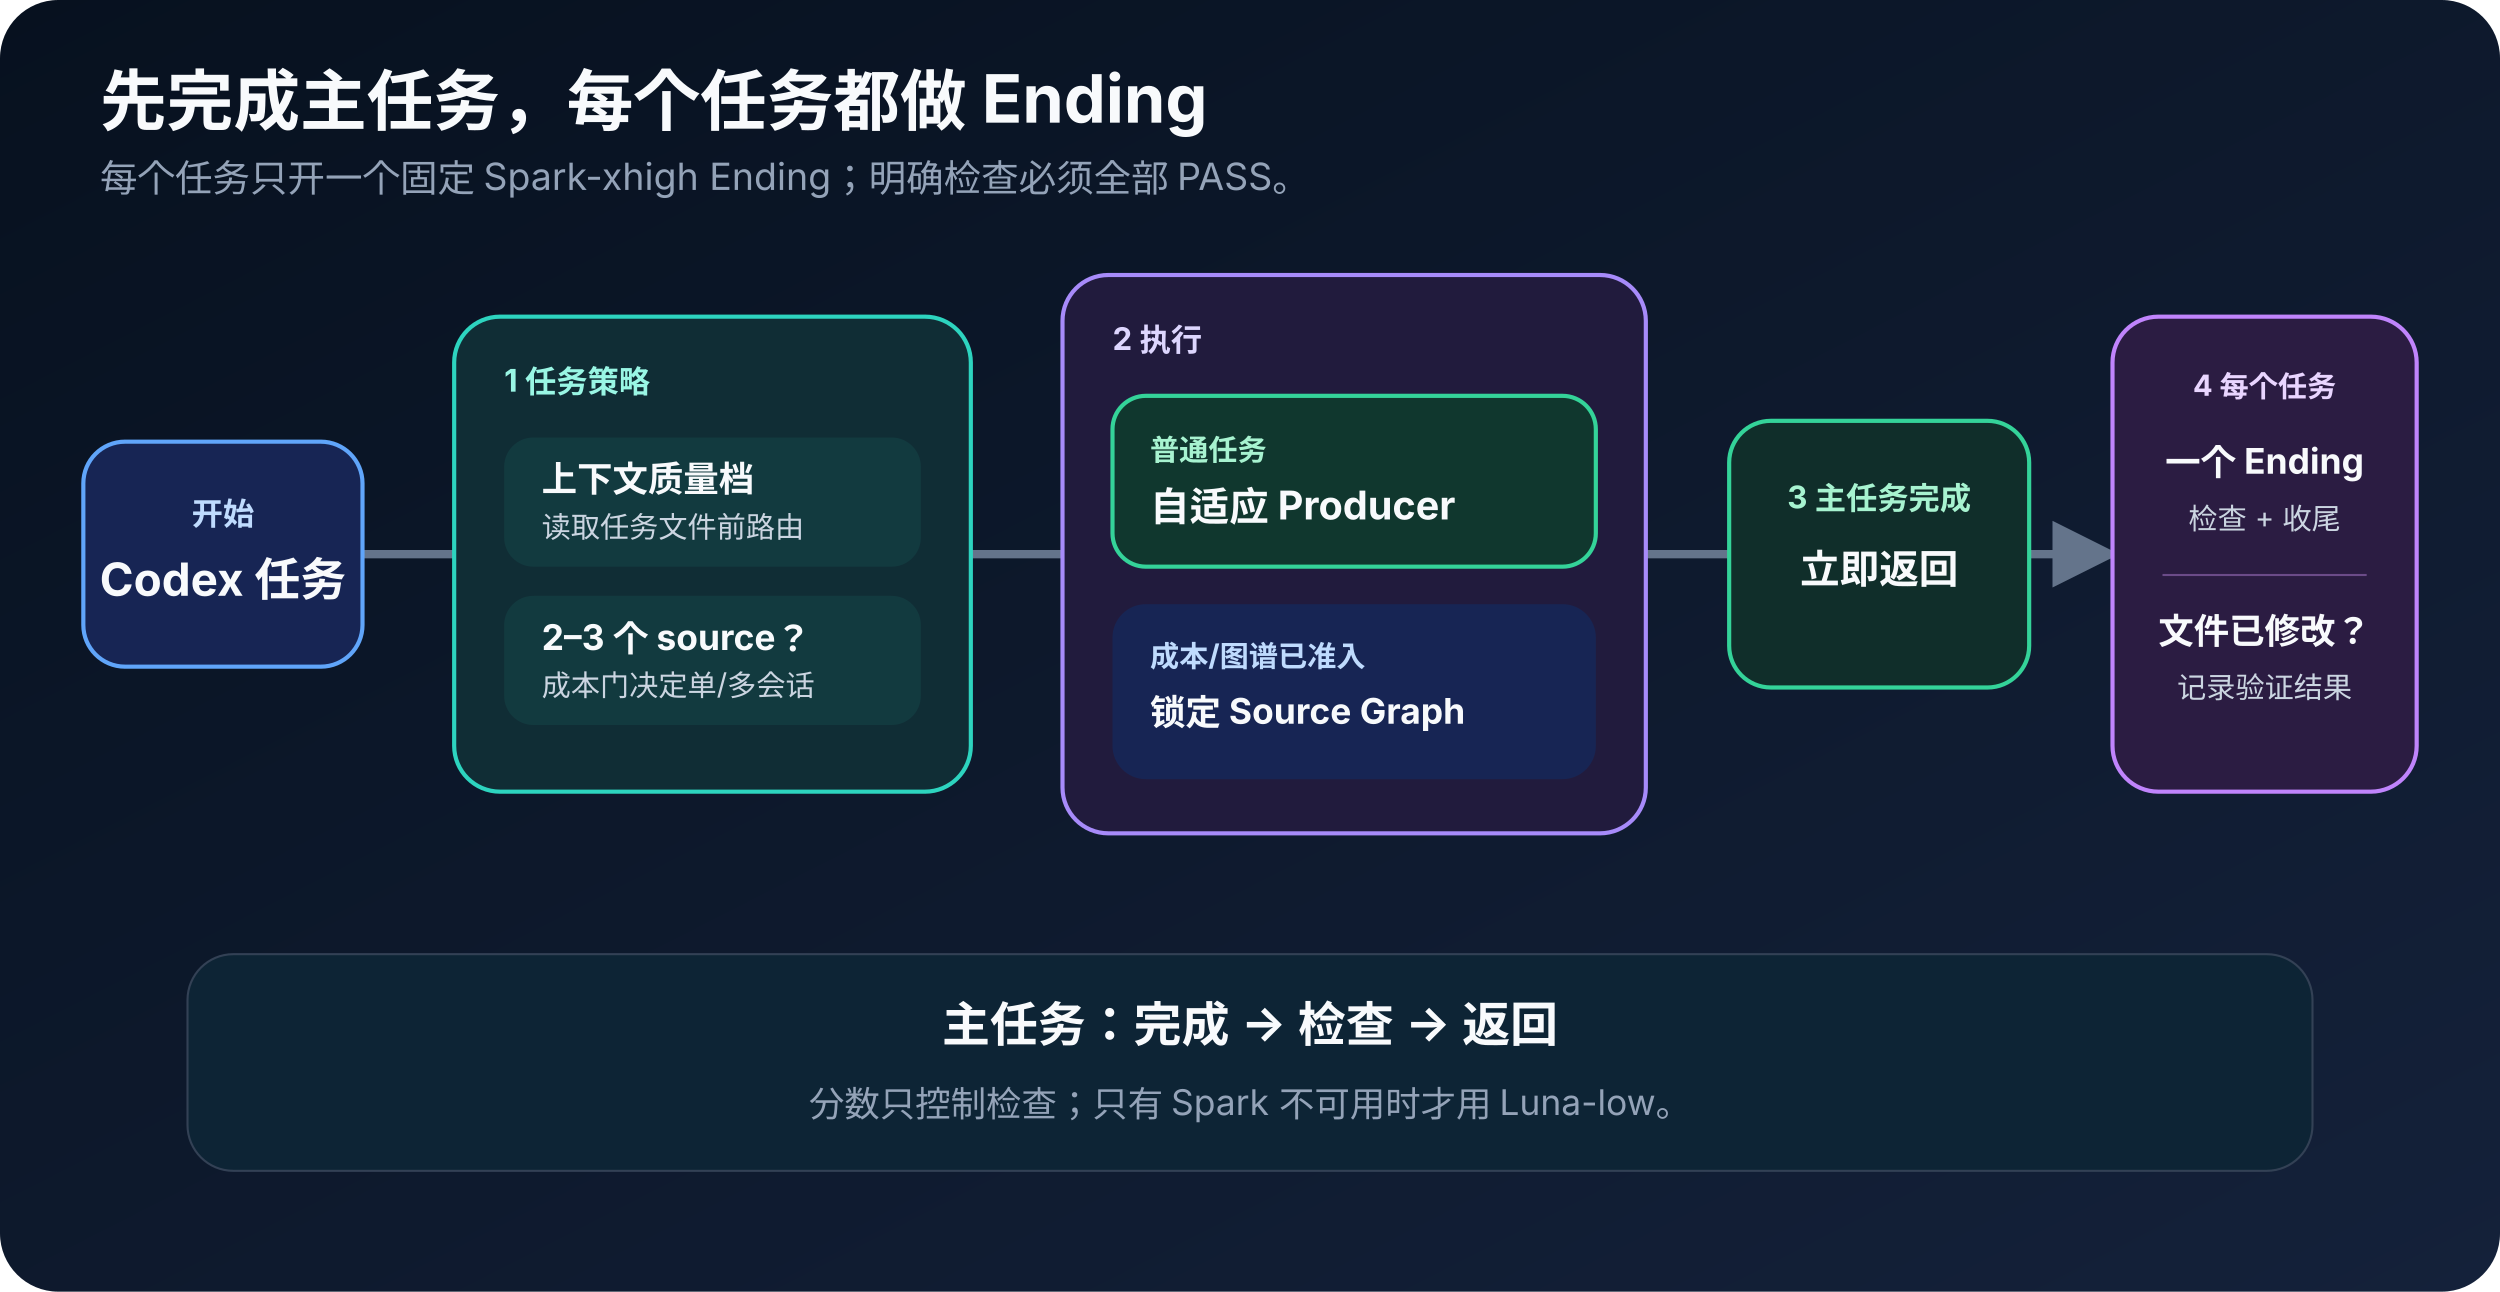
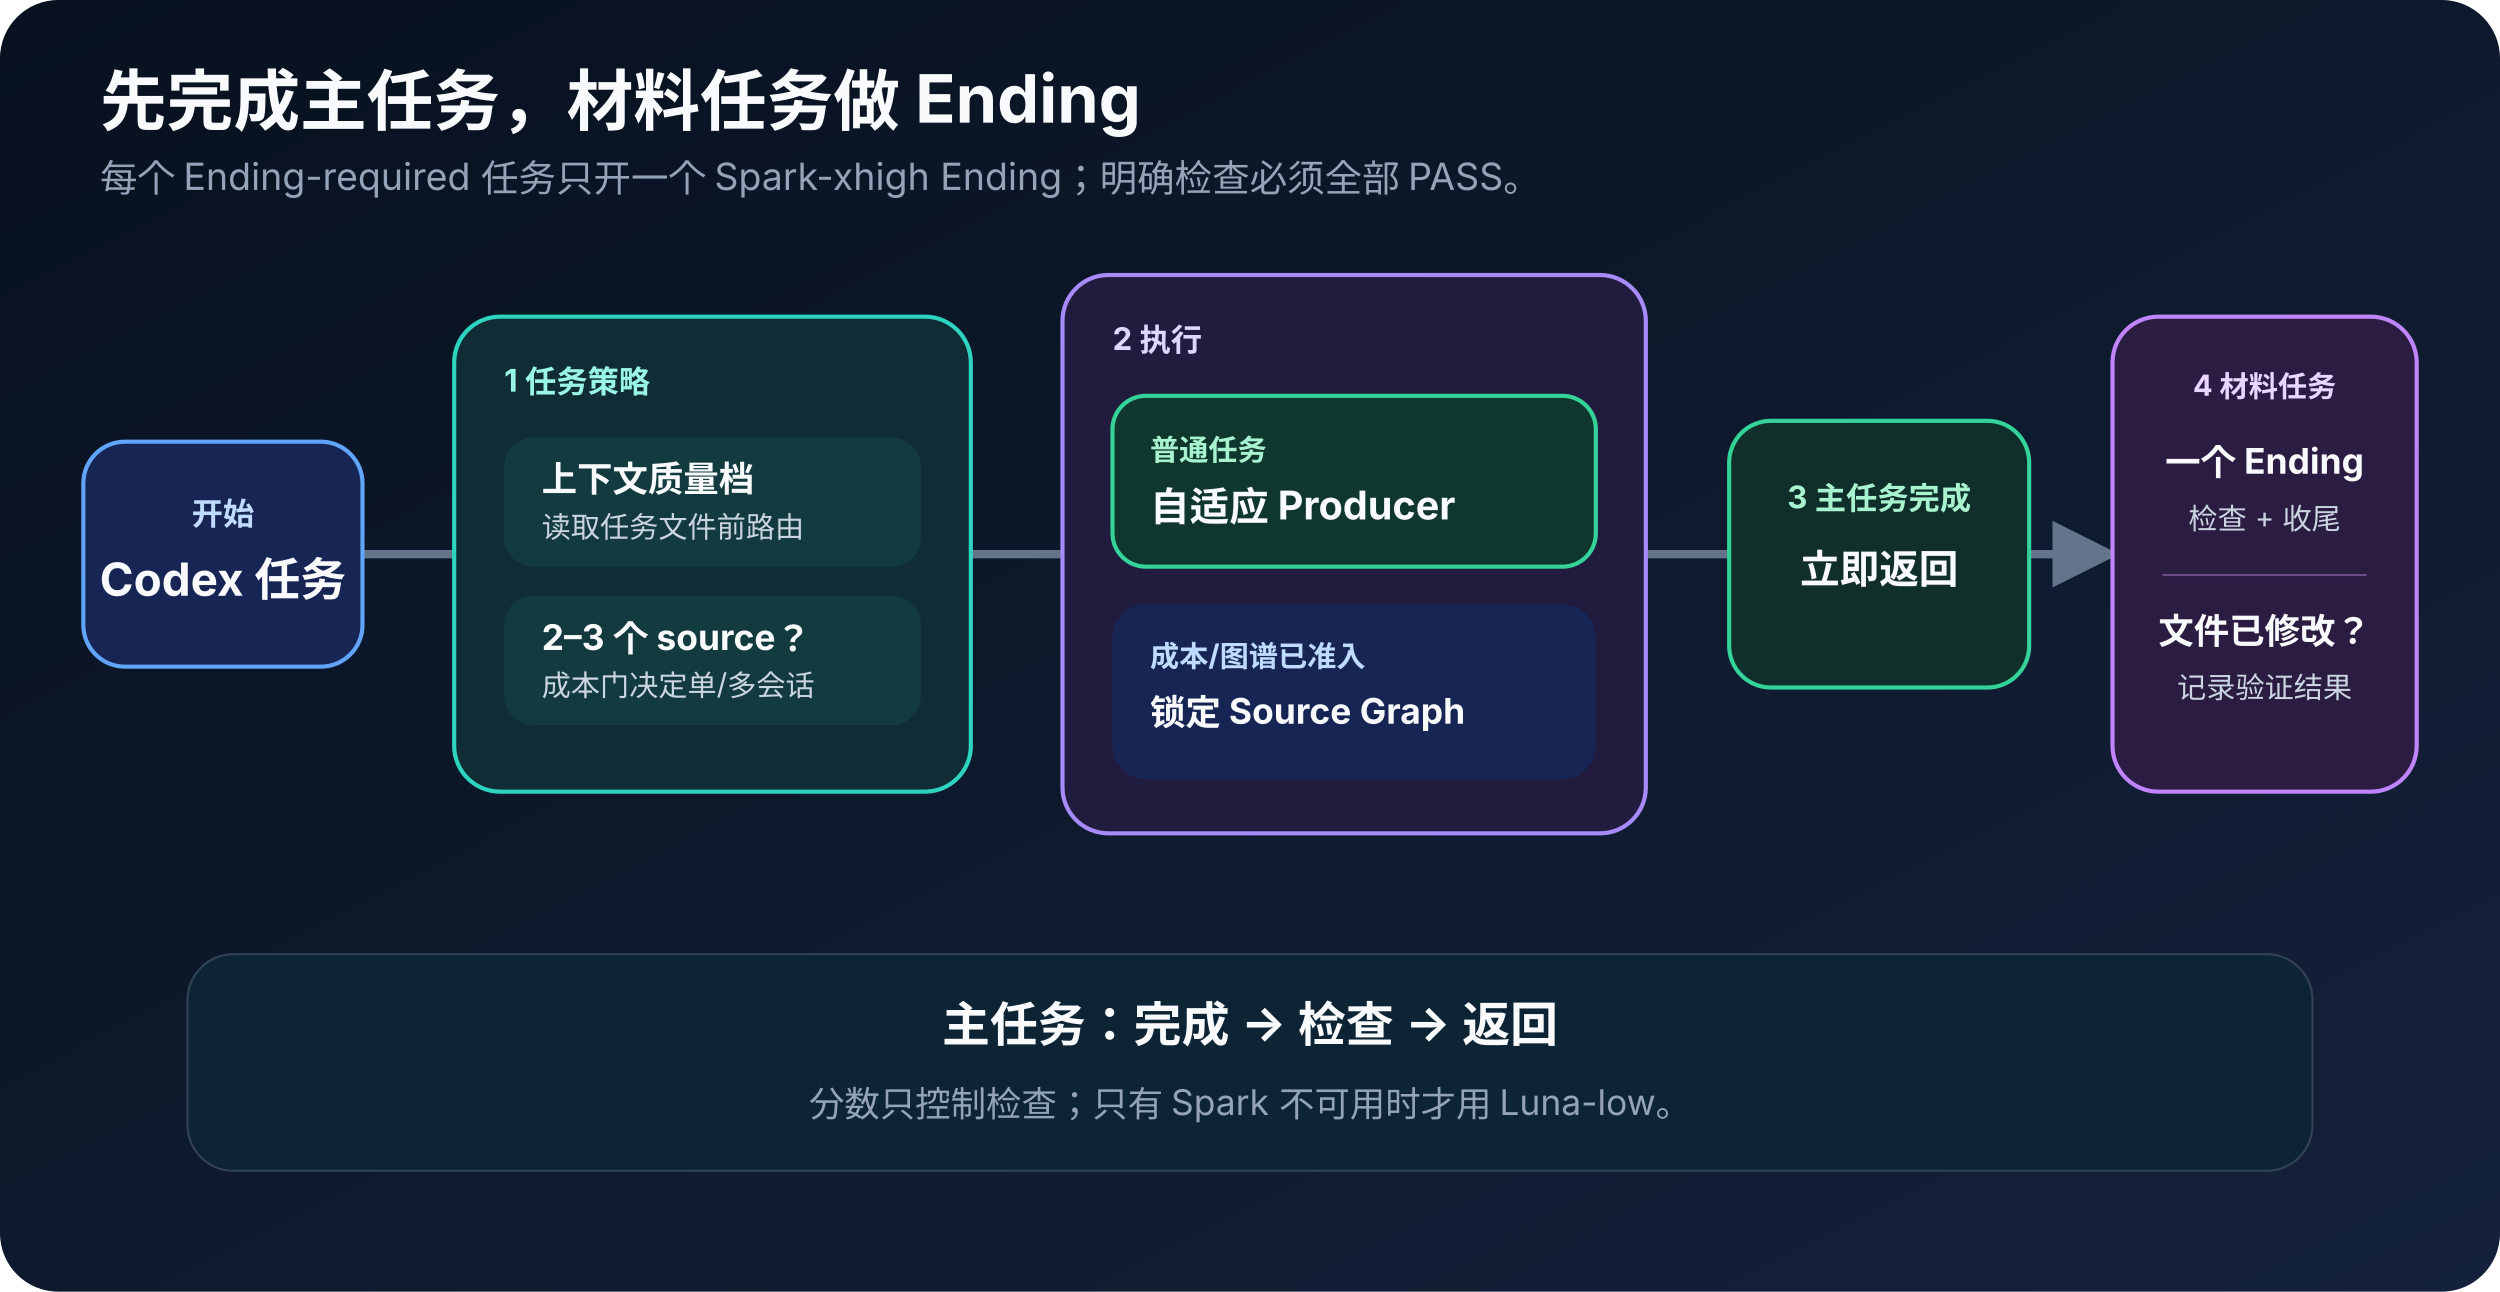
<svg xmlns="http://www.w3.org/2000/svg" width="1200" height="620" viewBox="0 0 1200 620" role="img" aria-labelledby="title desc">
  <defs>
    <linearGradient id="background" x1="0" y1="0" x2="1" y2="1">
      <stop stop-color="#07111f" />
      <stop offset="1" stop-color="#14213a" />
    </linearGradient>
    <marker id="arrow" viewBox="0 0 10 10" refX="9" refY="5" markerWidth="8" markerHeight="8" orient="auto">
      <path d="M0 0 10 5 0 10z" fill="#64748b" />
    </marker>
  </defs>
  <rect width="1200" height="620" rx="28" fill="url(#background)" />
-   <text x="48" y="60" fill="#f8fafc" font-family="-apple-system,BlinkMacSystemFont,'PingFang SC','Segoe UI',sans-serif" font-size="32" font-weight="700">先完成主任务，每个任务都做 Ending</text>
-   <text x="48" y="92" fill="#94a3b8" font-family="-apple-system,BlinkMacSystemFont,'PingFang SC','Segoe UI',sans-serif" font-size="18">每个任务只开一个固定 Spark-xhigh Ending；明确检查必须全部 PASS。</text>
+   <text x="48" y="60" fill="#f8fafc" font-family="-apple-system,BlinkMacSystemFont,'PingFang SC','Segoe UI',sans-serif" font-size="32" font-weight="700">先完成主任务，材料任务做 Ending</text>
+   <text x="48" y="92" fill="#94a3b8" font-family="-apple-system,BlinkMacSystemFont,'PingFang SC','Segoe UI',sans-serif" font-size="18">每个 Ending-required 任务只开一个 Spark-xhigh Ending；明确检查必须全部 PASS。</text>
  <path d="M174 266H218 M466 266H510 M790 266H830 M974 266H1014" fill="none" stroke="#64748b" stroke-width="4" marker-end="url(#arrow)" />
  <rect x="40" y="212" width="134" height="108" rx="20" fill="#172554" stroke="#60a5fa" stroke-width="2" />
  <text x="107" y="252" text-anchor="middle" fill="#bfdbfe" font-family="-apple-system,BlinkMacSystemFont,'PingFang SC','Segoe UI',sans-serif" font-size="15" font-weight="700">开始</text>
  <text x="107" y="286" text-anchor="middle" fill="#f8fafc" font-family="-apple-system,BlinkMacSystemFont,'PingFang SC','Segoe UI',sans-serif" font-size="22" font-weight="700">Codex 任务</text>
  <rect x="218" y="152" width="248" height="228" rx="22" fill="#102d35" stroke="#2dd4bf" stroke-width="2" />
  <text x="242" y="188" fill="#99f6e4" font-family="-apple-system,BlinkMacSystemFont,'PingFang SC','Segoe UI',sans-serif" font-size="15" font-weight="700">1  任务策略</text>
  <rect x="242" y="210" width="200" height="62" rx="14" fill="#123a3f" />
  <text x="260" y="236" fill="#f8fafc" font-family="-apple-system,BlinkMacSystemFont,'PingFang SC','Segoe UI',sans-serif" font-size="17" font-weight="700">上下文质量档</text>
  <text x="260" y="258" fill="#cbd5e1" font-family="-apple-system,BlinkMacSystemFont,'PingFang SC','Segoe UI',sans-serif" font-size="14">读取任务文件前路由</text>
  <rect x="242" y="286" width="200" height="62" rx="14" fill="#123a3f" />
  <text x="260" y="312" fill="#f8fafc" font-family="-apple-system,BlinkMacSystemFont,'PingFang SC','Segoe UI',sans-serif" font-size="17" font-weight="700">2–3 个 source？</text>
  <text x="260" y="334" fill="#cbd5e1" font-family="-apple-system,BlinkMacSystemFont,'PingFang SC','Segoe UI',sans-serif" font-size="14">成本门决定单/多会话</text>
  <rect x="510" y="132" width="280" height="268" rx="22" fill="#211b3d" stroke="#a78bfa" stroke-width="2" />
  <text x="534" y="168" fill="#ddd6fe" font-family="-apple-system,BlinkMacSystemFont,'PingFang SC','Segoe UI',sans-serif" font-size="15" font-weight="700">2  执行</text>
  <rect x="534" y="190" width="232" height="82" rx="16" fill="#10372e" stroke="#34d399" stroke-width="2" />
  <text x="552" y="221" fill="#a7f3d0" font-family="-apple-system,BlinkMacSystemFont,'PingFang SC','Segoe UI',sans-serif" font-size="14" font-weight="700">普通任务</text>
  <text x="552" y="250" fill="#f8fafc" font-family="-apple-system,BlinkMacSystemFont,'PingFang SC','Segoe UI',sans-serif" font-size="19" font-weight="700">自适应 Producer</text>
  <rect x="534" y="290" width="232" height="84" rx="16" fill="#172554" />
  <text x="552" y="320" fill="#bfdbfe" font-family="-apple-system,BlinkMacSystemFont,'PingFang SC','Segoe UI',sans-serif" font-size="14" font-weight="700">成本/图谱已准入</text>
  <text x="552" y="348" fill="#f8fafc" font-family="-apple-system,BlinkMacSystemFont,'PingFang SC','Segoe UI',sans-serif" font-size="17" font-weight="700">锁定 Source Graph</text>
  <rect x="830" y="202" width="144" height="128" rx="20" fill="#102e2a" stroke="#34d399" stroke-width="2" />
  <text x="902" y="244" text-anchor="middle" fill="#a7f3d0" font-family="-apple-system,BlinkMacSystemFont,'PingFang SC','Segoe UI',sans-serif" font-size="15" font-weight="700">3  主任务完成</text>
  <text x="902" y="280" text-anchor="middle" fill="#f8fafc" font-family="-apple-system,BlinkMacSystemFont,'PingFang SC','Segoe UI',sans-serif" font-size="19" font-weight="700">立即返回</text>
  <rect x="1014" y="152" width="146" height="228" rx="22" fill="#2b1c42" stroke="#c084fc" stroke-width="2" />
-   <text x="1087" y="190" text-anchor="middle" fill="#e9d5ff" font-family="-apple-system,BlinkMacSystemFont,'PingFang SC','Segoe UI',sans-serif" font-size="14" font-weight="700">4  每个任务</text>
+   <text x="1087" y="190" text-anchor="middle" fill="#e9d5ff" font-family="-apple-system,BlinkMacSystemFont,'PingFang SC','Segoe UI',sans-serif" font-size="14" font-weight="700">4  材料任务</text>
  <text x="1087" y="228" text-anchor="middle" fill="#f8fafc" font-family="-apple-system,BlinkMacSystemFont,'PingFang SC','Segoe UI',sans-serif" font-size="17" font-weight="700">一个 Ending</text>
  <text x="1087" y="254" text-anchor="middle" fill="#cbd5e1" font-family="-apple-system,BlinkMacSystemFont,'PingFang SC','Segoe UI',sans-serif" font-size="14">检查 + 收尾</text>
  <line x1="1038" y1="276" x2="1136" y2="276" stroke="#6b4b88" />
  <text x="1087" y="309" text-anchor="middle" fill="#f8fafc" font-family="-apple-system,BlinkMacSystemFont,'PingFang SC','Segoe UI',sans-serif" font-size="17" font-weight="700">文件已修改？</text>
  <text x="1087" y="335" text-anchor="middle" fill="#cbd5e1" font-family="-apple-system,BlinkMacSystemFont,'PingFang SC','Segoe UI',sans-serif" font-size="14">记录验证结果</text>
  <rect x="90" y="458" width="1020" height="104" rx="22" fill="#0d2435" stroke="#334155" />
  <text x="600" y="500" text-anchor="middle" fill="#f8fafc" font-family="-apple-system,BlinkMacSystemFont,'PingFang SC','Segoe UI',sans-serif" font-size="23" font-weight="700">主任务：完成 → 检查 → 返回</text>
  <text x="600" y="536" text-anchor="middle" fill="#94a3b8" font-family="-apple-system,BlinkMacSystemFont,'PingFang SC','Segoe UI',sans-serif" font-size="17">分数只控制检查；只有 Spark 不可用时才用 Luna-low。</text>
</svg>
